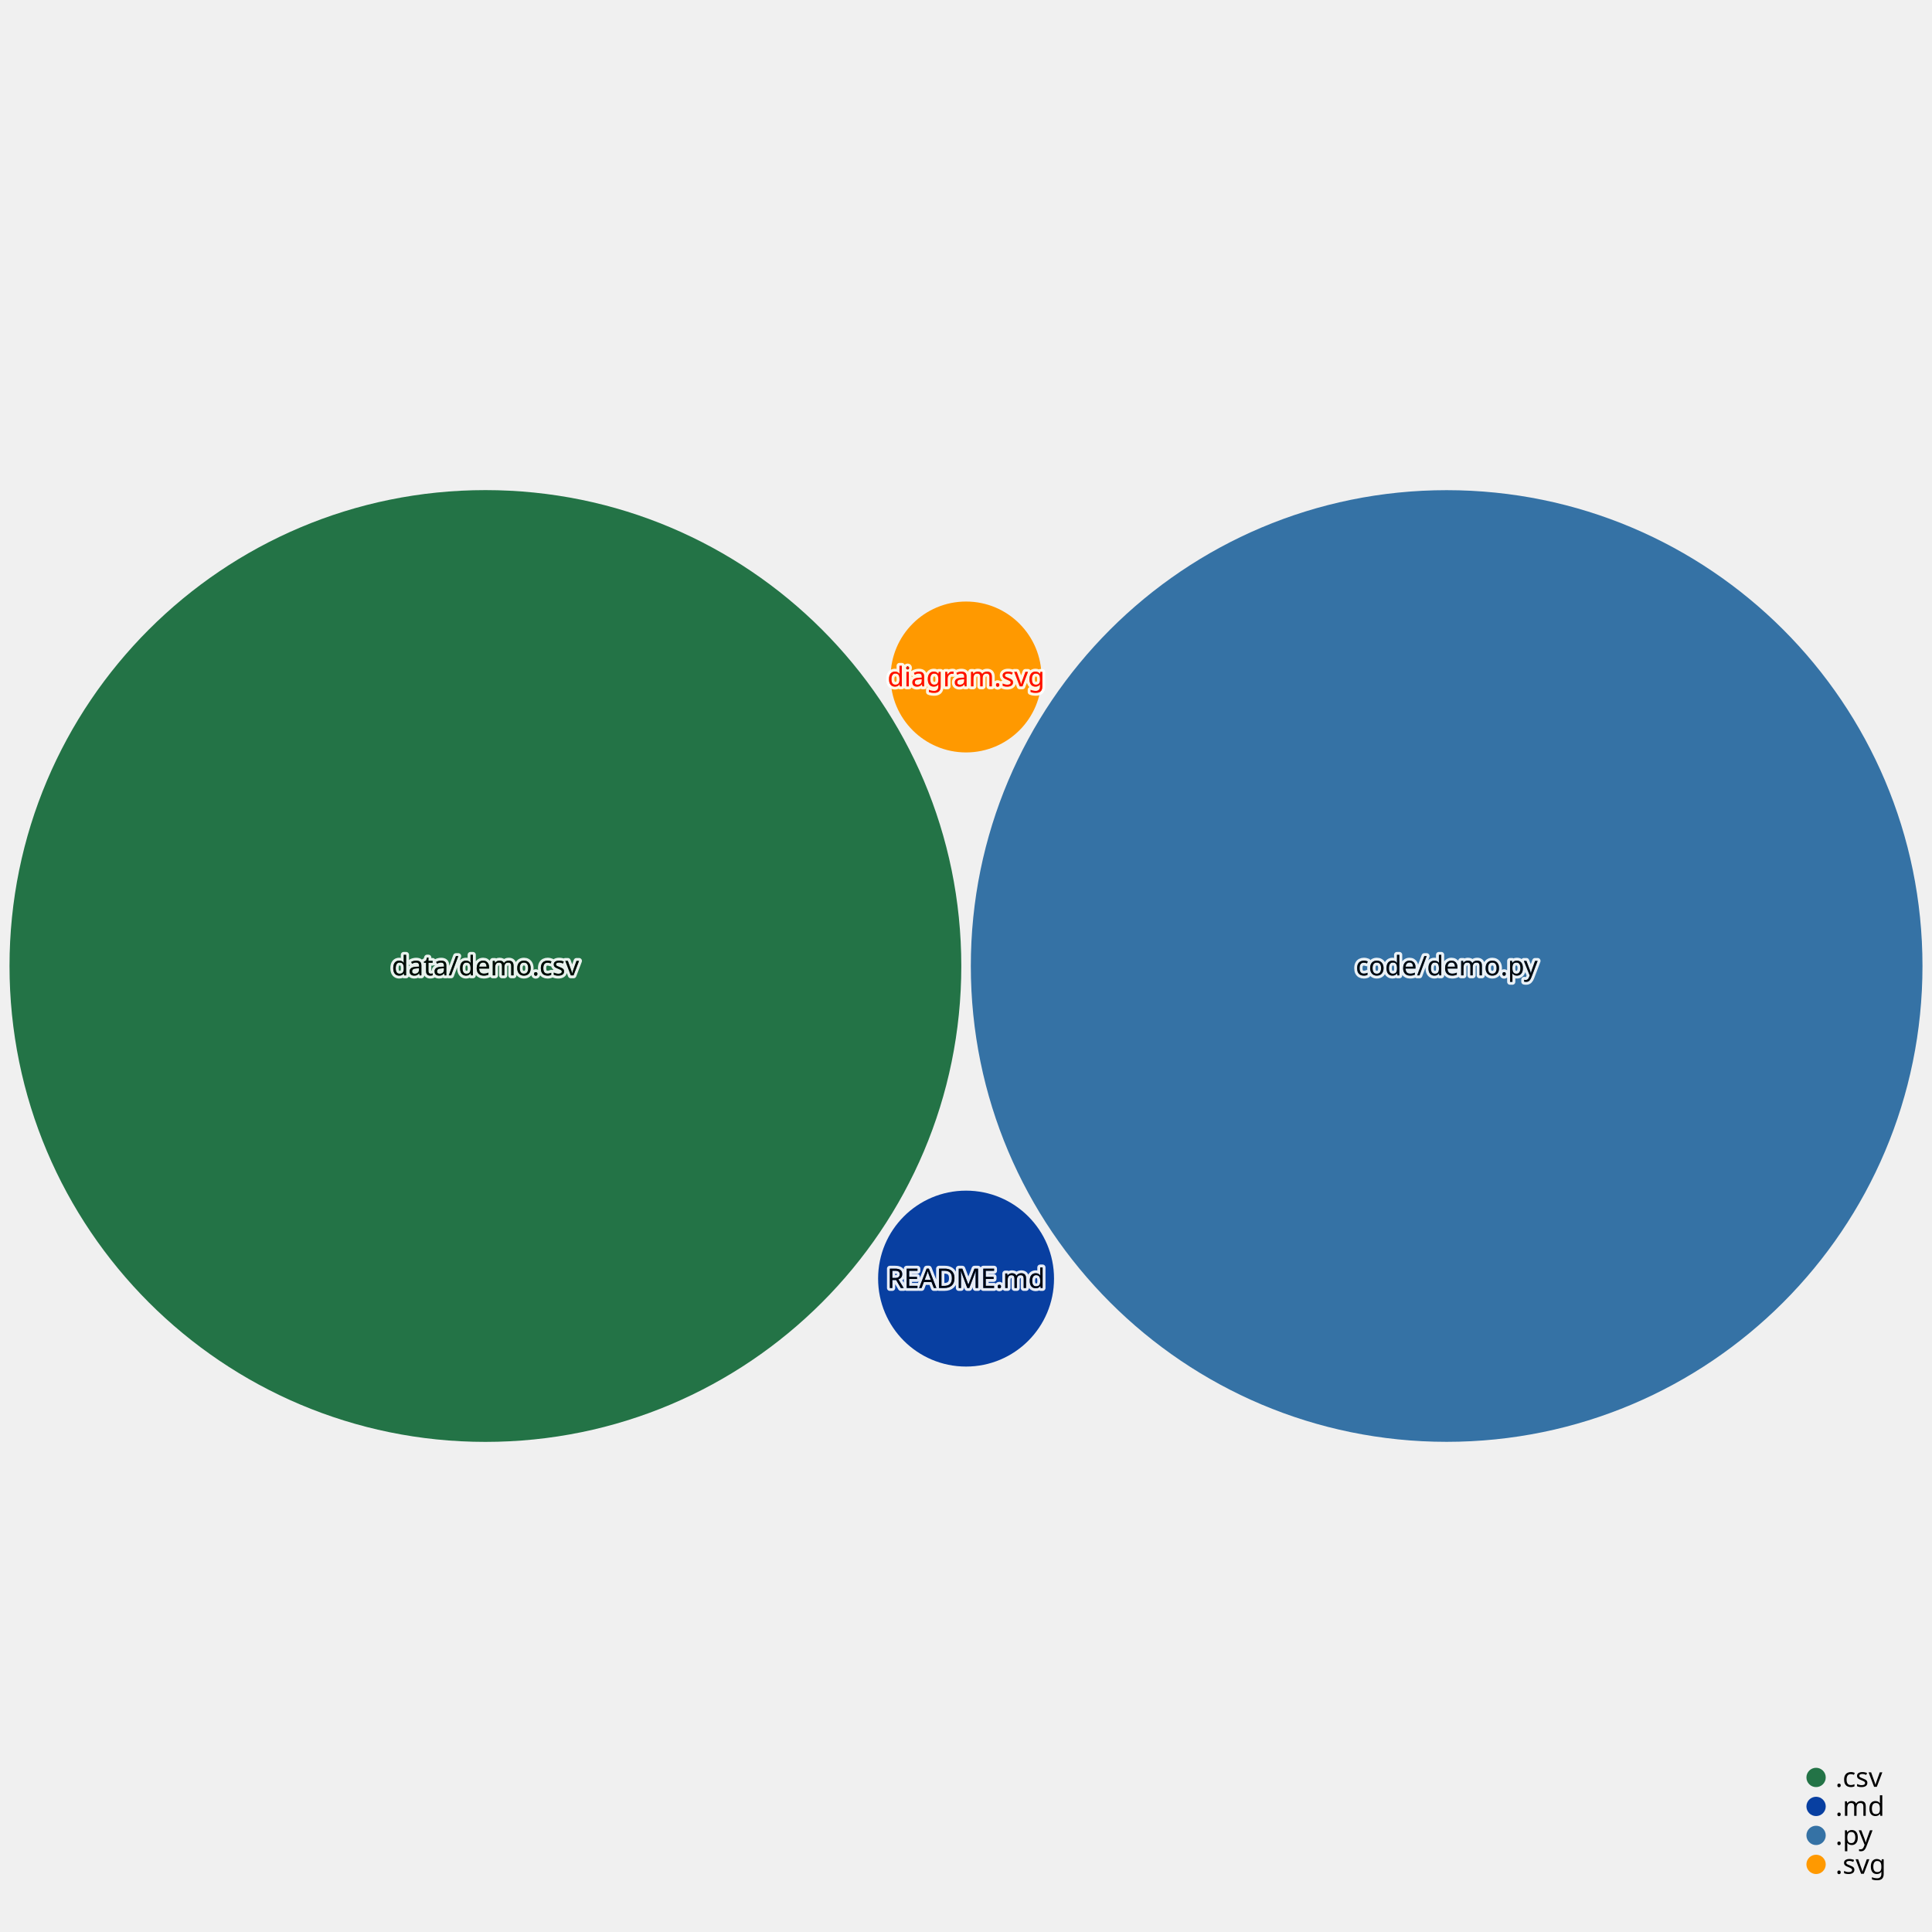
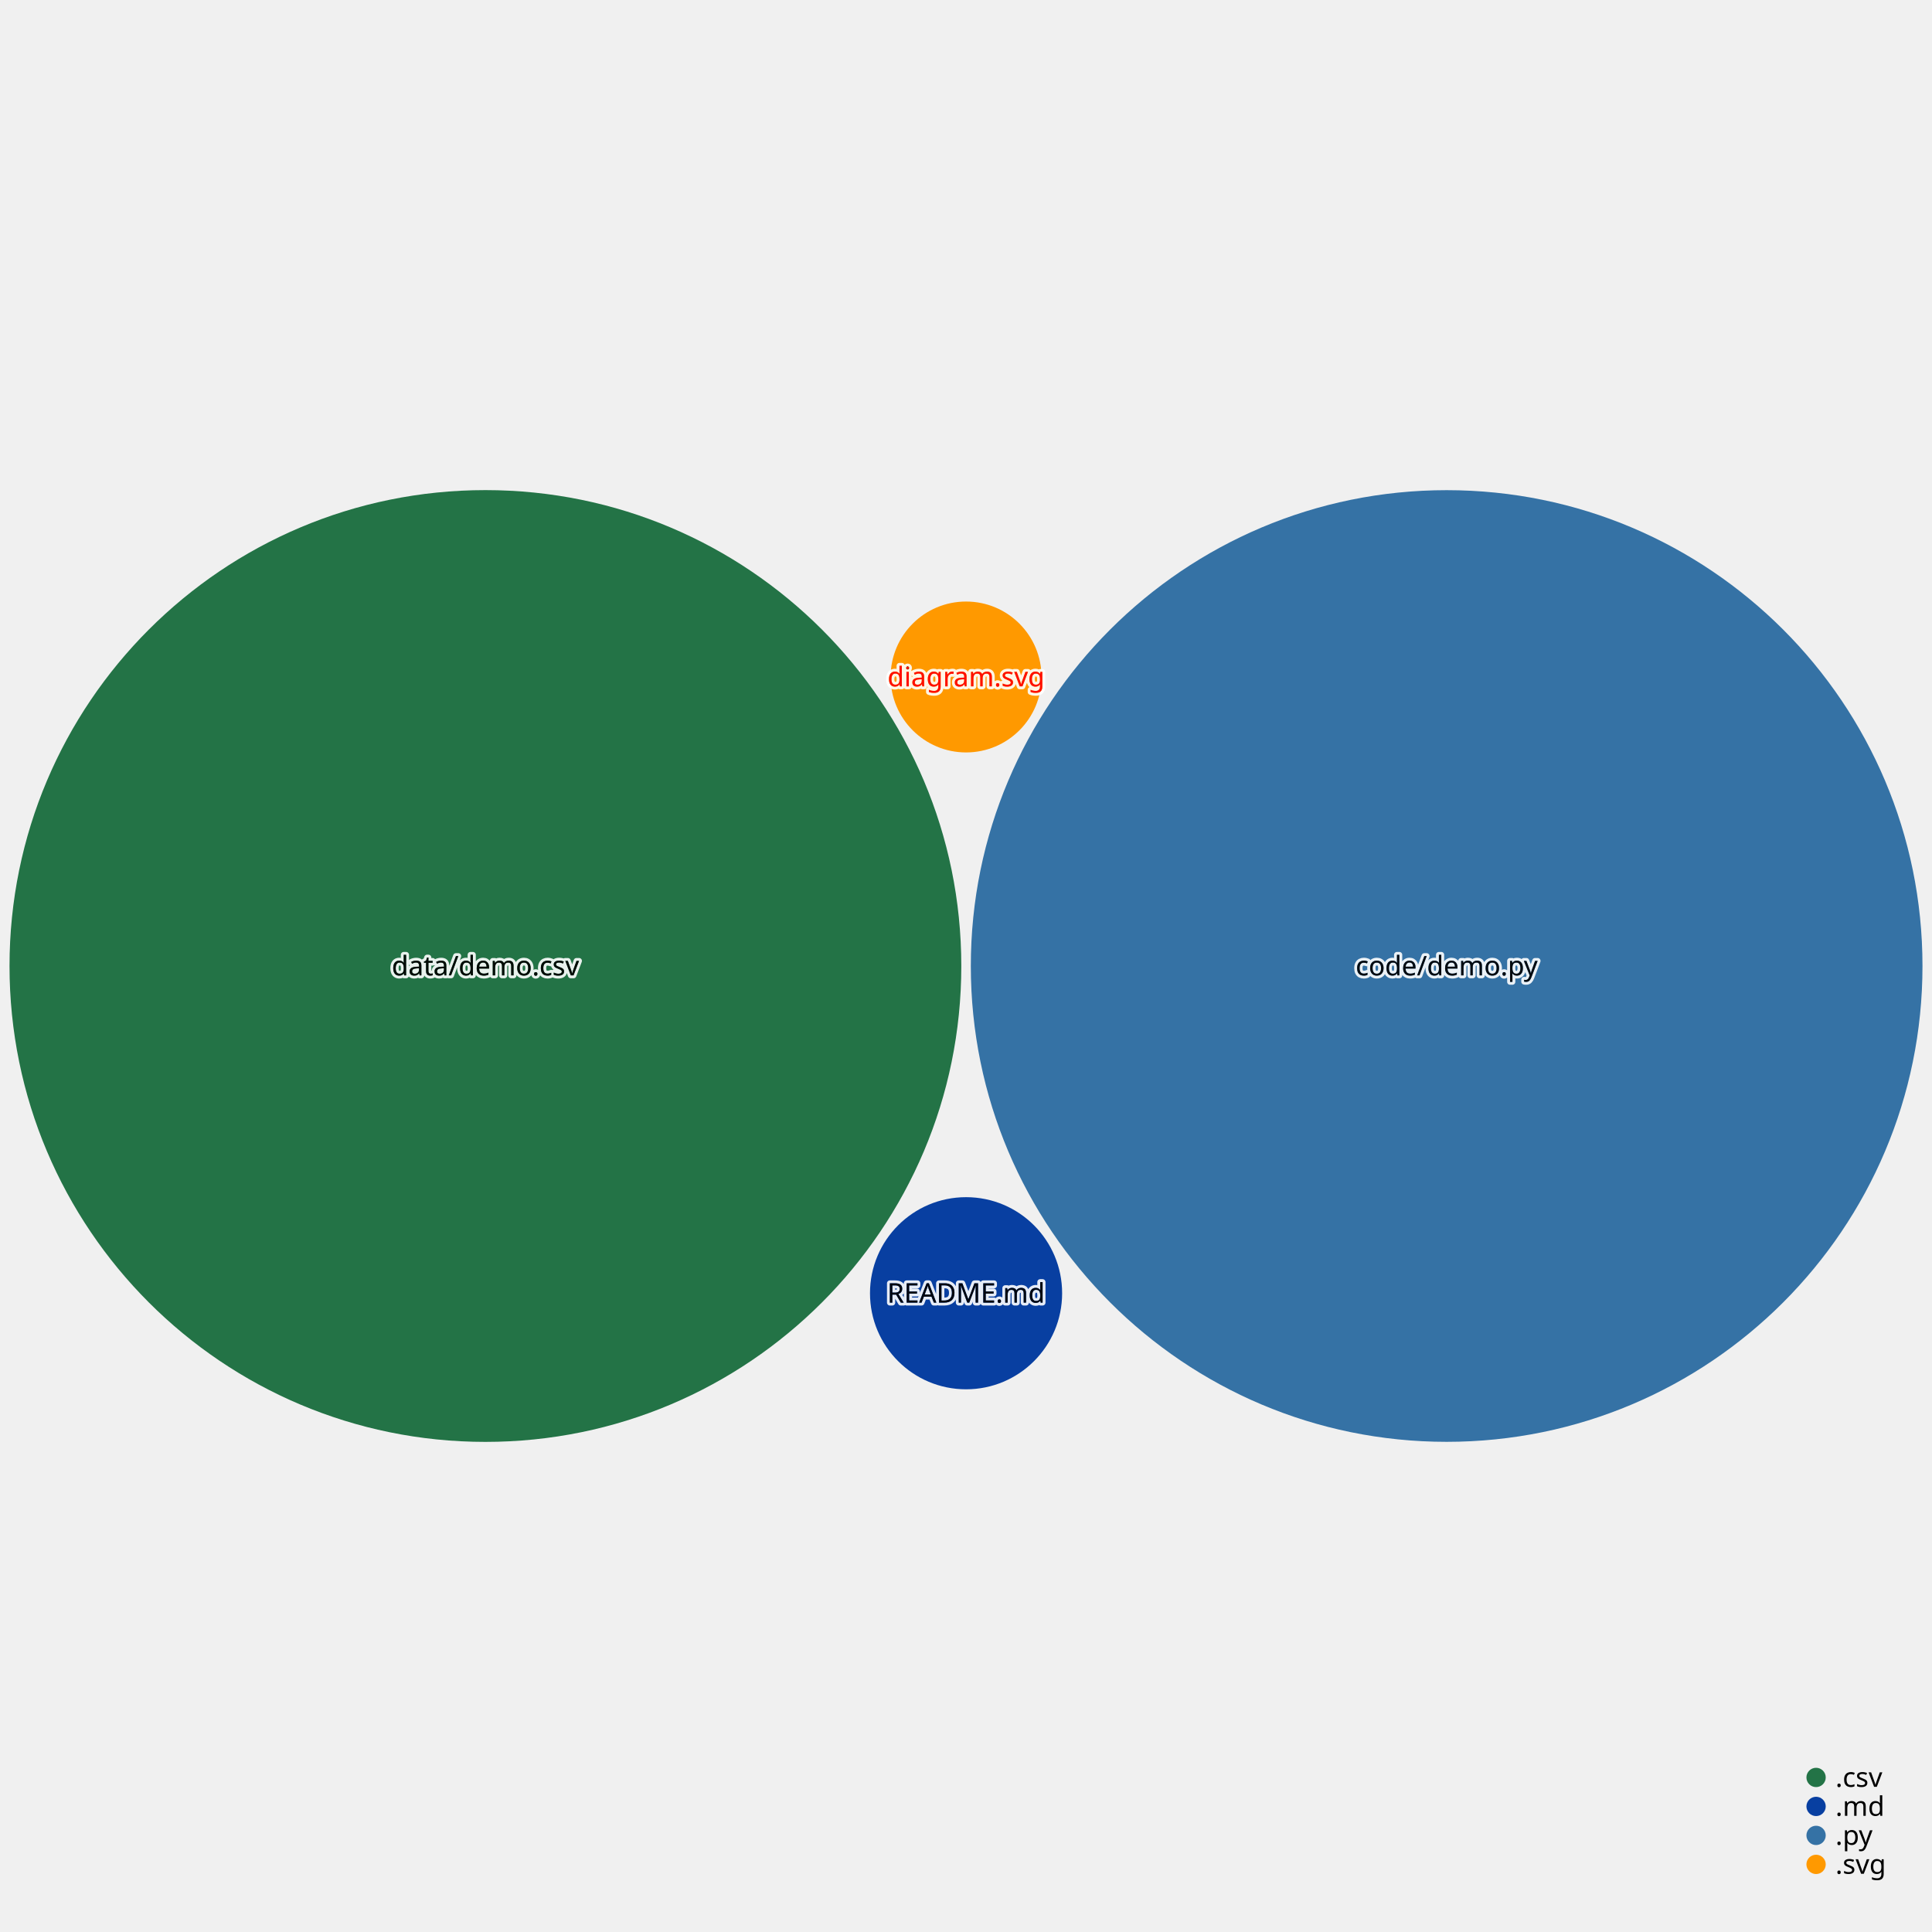
<svg xmlns="http://www.w3.org/2000/svg" width="1000" height="1000" style="background:white;font-family:sans-serif;overflow:visible">
  <defs>
    <filter id="glow" x="-50%" y="-50%" width="200%" height="200%">
      <feGaussianBlur stdDeviation="4" result="coloredBlur" />
      <feMerge>
        <feMergeNode in="coloredBlur" />
        <feMergeNode in="SourceGraphic" />
      </feMerge>
    </filter>
  </defs>
  <g style="fill:#237346;transition:transform 0s ease-out, fill 0.1s ease-out" transform="translate(251.2466, 500)">
    <circle style="transition:all 0.5s ease-out" r="246.32" stroke-width="0" stroke="#374151" />
  </g>
  <g style="fill:#3572A5;transition:transform 0s ease-out, fill 0.1s ease-out" transform="translate(748.7835, 500)">
    <circle style="transition:all 0.5s ease-out" r="246.29" stroke-width="0" stroke="#374151" />
  </g>
-   <g style="fill:#083fa1;transition:transform 0s ease-out, fill 0.1s ease-out" transform="translate(500.033, 661.8038)">
-     <circle style="transition:all 0.5s ease-out" r="45.528" stroke-width="0" stroke="#374151" />
+   <g style="fill:#083fa1;transition:transform 0s ease-out, fill 0.1s ease-out" transform="translate(500.0332, 669.3781)">
+     <circle style="transition:all 0.5s ease-out" r="49.725" stroke-width="0" stroke="#374151" />
  </g>
  <g style="fill:#ff9900;transition:transform 0s ease-out, fill 0.1s ease-out" transform="translate(500.0326, 350.4064)">
    <circle style="transition:all 0.5s ease-out" r="39.051" stroke-width="0" stroke="#374151" />
  </g>
  <g style="fill:#237346;transition:transform 0s ease-out" transform="translate(251.2466, 500)">
    <text style="pointer-events:none;opacity:0.9;font-size:14px;font-weight:500;transition:all 0.5s ease-out" fill="#4B5563" text-anchor="middle" dominant-baseline="middle" stroke="white" stroke-width="3" stroke-linejoin="round">data/demo.csv</text>
    <text style="pointer-events:none;opacity:1;font-size:14px;font-weight:500;transition:all 0.5s ease-out" text-anchor="middle" dominant-baseline="middle">data/demo.csv</text>
    <text style="pointer-events:none;opacity:0.9;font-size:14px;font-weight:500;mix-blend-mode:color-burn;transition:all 0.5s ease-out" fill="#110101" text-anchor="middle" dominant-baseline="middle">data/demo.csv</text>
  </g>
  <g style="fill:#3572A5;transition:transform 0s ease-out" transform="translate(748.7835, 500)">
    <text style="pointer-events:none;opacity:0.9;font-size:14px;font-weight:500;transition:all 0.5s ease-out" fill="#4B5563" text-anchor="middle" dominant-baseline="middle" stroke="white" stroke-width="3" stroke-linejoin="round">code/demo.py</text>
    <text style="pointer-events:none;opacity:1;font-size:14px;font-weight:500;transition:all 0.5s ease-out" text-anchor="middle" dominant-baseline="middle">code/demo.py</text>
    <text style="pointer-events:none;opacity:0.9;font-size:14px;font-weight:500;mix-blend-mode:color-burn;transition:all 0.5s ease-out" fill="#110101" text-anchor="middle" dominant-baseline="middle">code/demo.py</text>
  </g>
-   <g style="fill:#083fa1;transition:transform 0s ease-out" transform="translate(500.033, 661.8038)">
+   <g style="fill:#083fa1;transition:transform 0s ease-out" transform="translate(500.0332, 669.3781)">
    <text style="pointer-events:none;opacity:0.9;font-size:14px;font-weight:500;transition:all 0.5s ease-out" fill="#4B5563" text-anchor="middle" dominant-baseline="middle" stroke="white" stroke-width="3" stroke-linejoin="round">README.md</text>
    <text style="pointer-events:none;opacity:1;font-size:14px;font-weight:500;transition:all 0.5s ease-out" text-anchor="middle" dominant-baseline="middle">README.md</text>
    <text style="pointer-events:none;opacity:0.9;font-size:14px;font-weight:500;mix-blend-mode:color-burn;transition:all 0.5s ease-out" fill="#110101" text-anchor="middle" dominant-baseline="middle">README.md</text>
  </g>
  <g style="fill:#ff9900;transition:transform 0s ease-out" transform="translate(500.0326, 350.4064)">
    <text style="pointer-events:none;opacity:0.9;font-size:14px;font-weight:500;transition:all 0.5s ease-out" fill="#4B5563" text-anchor="middle" dominant-baseline="middle" stroke="white" stroke-width="3" stroke-linejoin="round">diagram.svg</text>
    <text style="pointer-events:none;opacity:1;font-size:14px;font-weight:500;transition:all 0.5s ease-out" text-anchor="middle" dominant-baseline="middle">diagram.svg</text>
    <text style="pointer-events:none;opacity:0.9;font-size:14px;font-weight:500;mix-blend-mode:color-burn;transition:all 0.5s ease-out" fill="#110101" text-anchor="middle" dominant-baseline="middle">diagram.svg</text>
  </g>
  <g transform="translate(940, 920)">
    <g transform="translate(0, 0)">
      <circle r="5" fill="#237346" />
      <text x="10" style="font-size:14px;font-weight:300" dominant-baseline="middle">.csv</text>
    </g>
    <g transform="translate(0, 15)">
      <circle r="5" fill="#083fa1" />
      <text x="10" style="font-size:14px;font-weight:300" dominant-baseline="middle">.md</text>
    </g>
    <g transform="translate(0, 30)">
      <circle r="5" fill="#3572A5" />
      <text x="10" style="font-size:14px;font-weight:300" dominant-baseline="middle">.py</text>
    </g>
    <g transform="translate(0, 45)">
      <circle r="5" fill="#ff9900" />
      <text x="10" style="font-size:14px;font-weight:300" dominant-baseline="middle">.svg</text>
    </g>
    <g fill="#9CA3AF" style="font-weight:300;font-style:italic;font-size:12px">each dot sized by file size</g>
  </g>
</svg>
